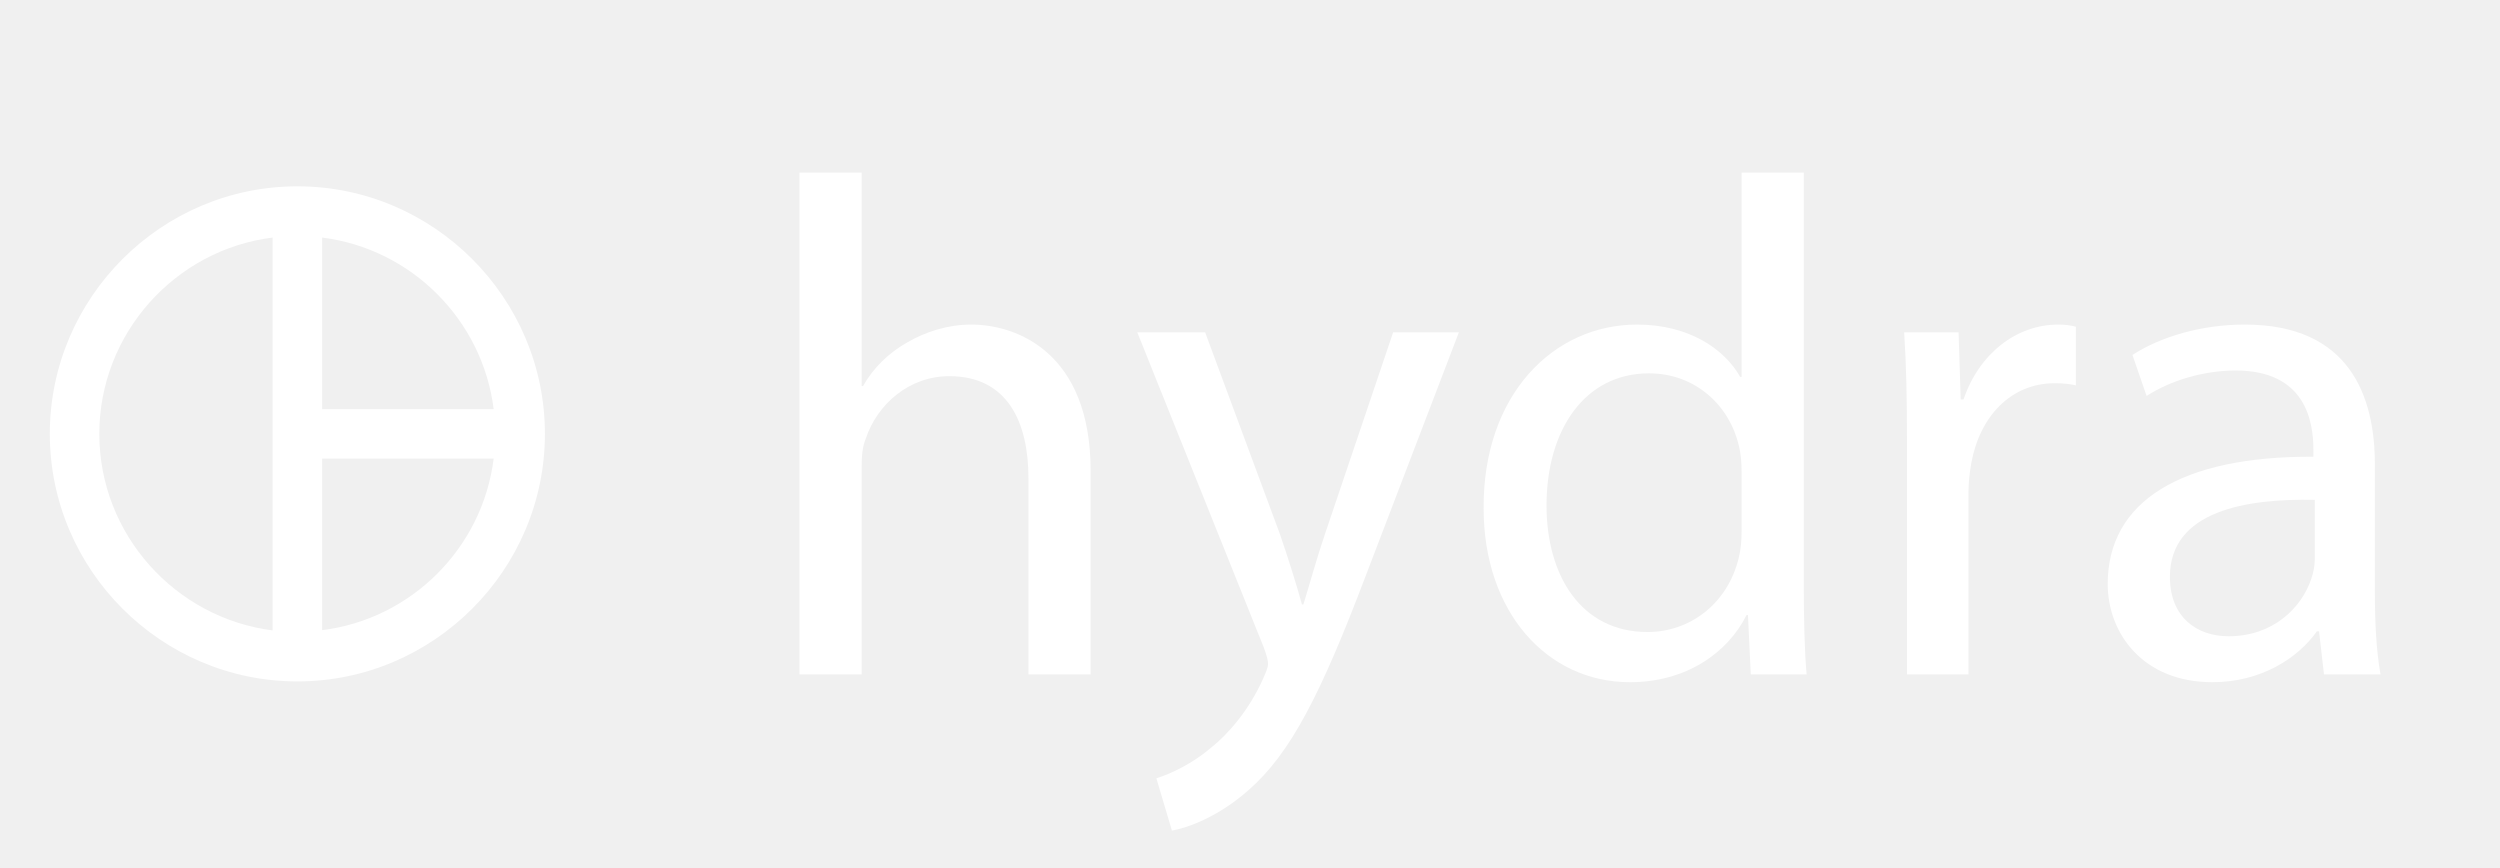
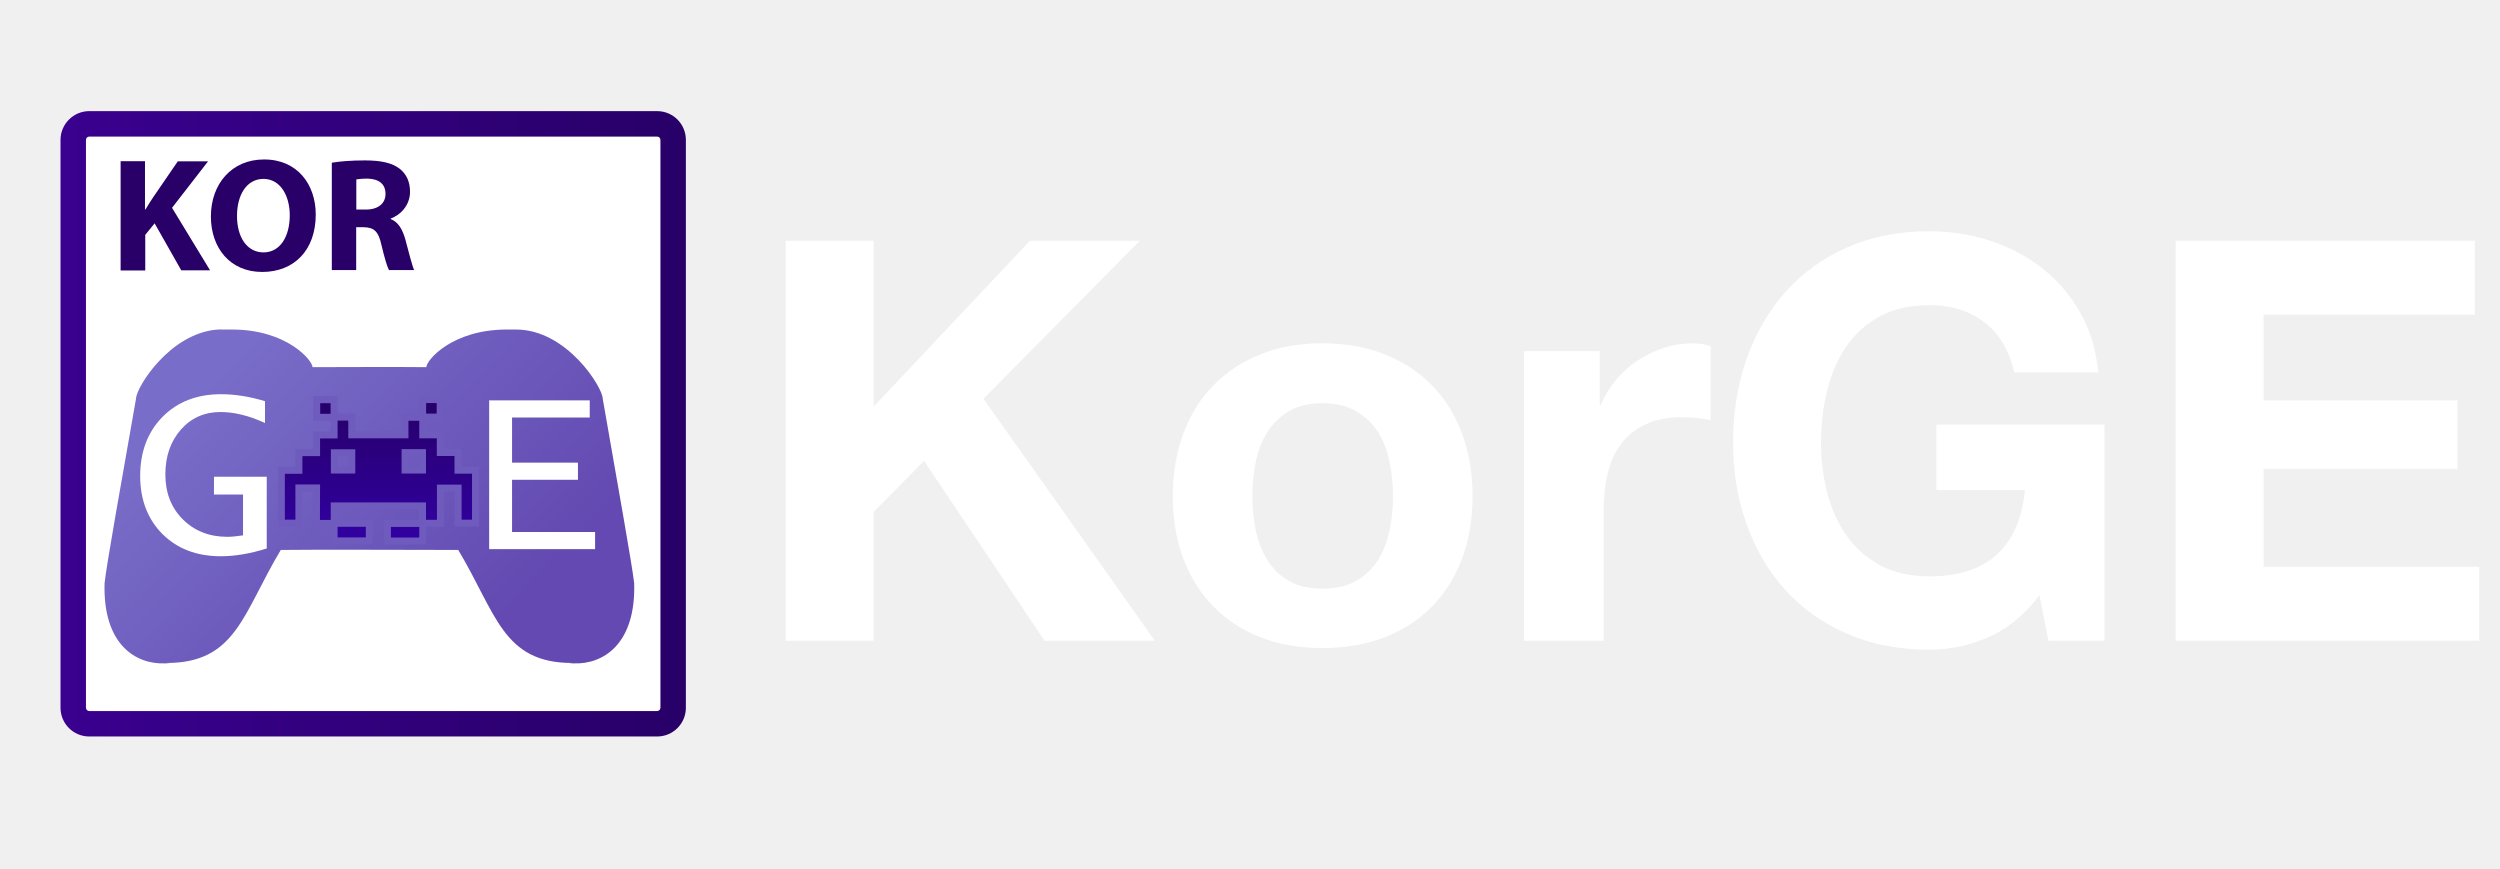
- <svg xmlns="http://www.w3.org/2000/svg" fill="#ffffff" width="357.25px" height="124px" viewBox="0 0 357.25 124">
-   <path d="M42.493,26.625C23.037,26.625,7.118,42.544,7.118,62s15.919,35.375,35.375,35.375S77.868,81.456,77.868,62 S61.949,26.625,42.493,26.625z M46.03,33.947c12.769,1.592,22.925,11.779,24.514,24.516H46.03V33.947z M14.193,62 c0-14.361,10.858-26.318,24.763-28.053v56.139C25.052,88.316,14.193,76.363,14.193,62z M46.03,90.051V65.537h24.514 C68.955,78.307,58.799,88.462,46.03,90.051z" />
-   <path d="M114.24,24.666h8.888v30.502h0.202c1.414-2.525,3.636-4.747,6.363-6.262 c2.626-1.516,5.757-2.525,9.09-2.525c6.564,0,17.068,4.04,17.068,20.906v29.088h-8.888V68.298c0-7.878-2.929-14.544-11.312-14.544 c-5.757,0-10.302,4.04-11.917,8.888c-0.505,1.212-0.606,2.525-0.606,4.242v29.491h-8.888V24.666z" />
-   <path d="M172.215,47.492l10.705,28.885c1.111,3.232,2.323,7.07,3.131,9.999h0.203 c0.908-2.929,1.918-6.666,3.131-10.2l9.695-28.684h9.393l-13.332,34.844c-6.362,16.766-10.705,25.351-16.765,30.603 c-4.343,3.838-8.686,5.354-10.908,5.757l-2.222-7.474c2.222-0.707,5.151-2.121,7.777-4.343c2.424-1.919,5.454-5.353,7.474-9.897 c0.404-0.909,0.707-1.616,0.707-2.121s-0.201-1.212-0.605-2.323l-18.079-45.045H172.215z" />
-   <path d="M257.761,24.666V83.75c0,4.343,0.101,9.292,0.404,12.625h-7.979l-0.403-8.483h-0.202 c-2.727,5.453-8.686,9.595-16.664,9.595c-11.817,0-20.907-9.999-20.907-24.846c-0.101-16.261,9.999-26.26,21.917-26.26 c7.474,0,12.523,3.535,14.745,7.474h0.202V24.666H257.761z M248.873,67.389c0-1.111-0.102-2.626-0.404-3.737 c-1.312-5.655-6.16-10.302-12.826-10.302c-9.191,0-14.645,8.08-14.645,18.887c0,9.898,4.848,18.079,14.442,18.079 c5.959,0,11.413-3.939,13.028-10.605c0.303-1.212,0.404-2.424,0.404-3.838V67.389z" />
-   <path d="M272.508,62.743c0-5.758-0.102-10.706-0.404-15.251h7.776l0.304,9.595h0.403 c2.222-6.565,7.575-10.706,13.534-10.706c1.01,0,1.717,0.102,2.524,0.303v8.383c-0.909-0.201-1.817-0.303-3.03-0.303 c-6.262,0-10.705,4.747-11.918,11.413c-0.201,1.212-0.403,2.626-0.403,4.141v26.058h-8.786V62.743z" />
-   <path d="M332.098,96.375l-0.707-6.161h-0.304c-2.727,3.838-7.979,7.272-14.948,7.272 c-9.896,0-14.947-6.969-14.947-14.039c0-11.816,10.504-18.28,29.391-18.18v-1.01c0-4.04-1.111-11.312-11.109-11.312 c-4.545,0-9.292,1.413-12.727,3.636l-2.02-5.858c4.04-2.626,9.898-4.343,16.059-4.343c14.947,0,18.584,10.201,18.584,19.998v18.28 c0,4.242,0.201,8.383,0.808,11.716H332.098z M330.784,71.429c-9.696-0.202-20.704,1.515-20.704,11.009 c0,5.757,3.838,8.483,8.383,8.483c6.362,0,10.402-4.04,11.816-8.181c0.303-0.909,0.505-1.919,0.505-2.828V71.429z" />
+ <svg xmlns="http://www.w3.org/2000/svg" version="1.1" x="0" y="0" width="357" height="124" viewBox="0, 0, 357, 124">
+   <defs>
+     <linearGradient id="Gradient_1" gradientUnits="userSpaceOnUse" x1="681.512" y1="384.144" x2="681.703" y2="384.144" gradientTransform="matrix(468, 0, 0, -468, -318939.125, 179840.109)">
+       <stop offset="0" stop-color="#3A008F" />
+       <stop offset="0" stop-color="#3A008F" />
+       <stop offset="1" stop-color="#280068" />
+     </linearGradient>
+     <linearGradient id="Gradient_2" gradientUnits="userSpaceOnUse" x1="31.202" y1="53.541" x2="69.642" y2="90.833">
+       <stop offset="0" stop-color="#786DC8" />
+       <stop offset="1" stop-color="#6349B1" />
+     </linearGradient>
+     <linearGradient id="Gradient_3" gradientUnits="userSpaceOnUse" x1="54.032" y1="77.243" x2="54.032" y2="57.053">
+       <stop offset="0" stop-color="#3200A3" />
+       <stop offset="1" stop-color="#260068" />
+     </linearGradient>
+   </defs>
+   <g id="Layer_1">
+     <g id="korge">
+       <g>
+         <g>
+           <path d="M96.126,101.06 C96.126,102.322 95.094,103.354 93.832,103.354 L12.752,103.354 C11.49,103.354 10.457,102.322 10.457,101.06 L10.457,19.98 C10.457,18.718 11.49,17.685 12.752,17.685 L93.832,17.685 C95.094,17.685 96.126,18.718 96.126,19.98 L96.126,101.06 z" fill="#FFFFFF" />
+           <path d="M96.126,101.06 L97.943,101.06 C97.943,103.335 96.107,105.171 93.832,105.171 L12.752,105.171 C10.476,105.171 8.641,103.335 8.641,101.06 L8.641,19.98 C8.641,17.704 10.495,15.868 12.752,15.868 L93.832,15.868 C96.107,15.868 97.943,17.704 97.943,19.98 L97.943,101.06 L96.126,101.06 L94.31,101.06 L94.31,19.98 C94.31,19.712 94.099,19.502 93.832,19.502 L12.752,19.502 C12.484,19.502 12.274,19.712 12.274,19.98 L12.274,101.06 C12.274,101.327 12.484,101.538 12.752,101.538 L93.832,101.538 C94.099,101.538 94.31,101.327 94.31,101.06 L96.126,101.06 z" fill="url(#Gradient_1)" />
+         </g>
+         <g>
+           <path d="M17.224,23.02 L20.704,23.02 L20.704,29.904 L20.781,29.904 C21.125,29.312 21.488,28.757 21.851,28.203 L25.389,23.039 L29.711,23.039 L24.567,29.675 L29.998,38.605 L25.886,38.605 L22.081,31.893 L20.742,33.538 L20.742,38.624 L17.224,38.624 L17.224,23.02 z" fill="#280068" />
+           <path d="M45.088,30.631 C45.088,35.737 41.99,38.835 37.439,38.835 C32.812,38.835 30.115,35.354 30.115,30.918 C30.115,26.252 33.098,22.772 37.688,22.772 C42.468,22.753 45.088,26.348 45.088,30.631 z M33.844,30.841 C33.844,33.882 35.278,36.043 37.63,36.043 C40.002,36.043 41.378,33.786 41.378,30.746 C41.378,27.954 40.04,25.544 37.611,25.544 C35.221,25.564 33.844,27.82 33.844,30.841 z" fill="#280068" />
+           <path d="M47.402,23.231 C48.53,23.039 50.213,22.906 52.087,22.906 C54.401,22.906 56.007,23.25 57.116,24.129 C58.034,24.875 58.551,25.946 58.551,27.38 C58.551,29.369 57.135,30.727 55.797,31.205 L55.797,31.281 C56.887,31.721 57.48,32.754 57.881,34.188 C58.359,35.947 58.857,37.974 59.143,38.567 L55.548,38.567 C55.3,38.127 54.917,36.865 54.458,34.934 C54.038,33.002 53.368,32.467 51.934,32.448 L50.863,32.448 L50.863,38.567 L47.383,38.567 L47.383,23.231 z M50.882,29.924 L52.259,29.924 C54.018,29.924 55.051,29.044 55.051,27.686 C55.051,26.252 54.076,25.544 52.47,25.506 C51.609,25.506 51.131,25.583 50.882,25.621 L50.882,29.924 z" fill="#280068" />
+         </g>
+       </g>
+       <path d="M31.129,47.057 C24.225,47.535 19.426,55.376 19.426,56.925 C17.15,69.871 15.238,80.484 14.932,83.295 C14.683,92.091 19.426,94.902 23.594,94.73 C24.589,94.692 24.225,94.673 23.786,94.673 C33.729,94.673 34.666,87.578 40.097,78.533 C47.306,78.457 55.644,78.533 65.435,78.533 C70.866,87.578 71.783,94.673 81.708,94.673 C81.268,94.673 80.905,94.692 81.899,94.73 C86.049,94.902 90.81,92.072 90.562,83.295 C90.237,80.484 88.324,69.871 86.068,56.925 C86.068,55.337 80.943,47.057 73.696,47.057 C72.663,47.057 74.021,47.057 72.376,47.057 C64.536,47.057 60.884,51.456 60.884,52.431 C55.472,52.373 49.812,52.431 44.629,52.431 C44.629,51.475 40.977,47.057 33.137,47.057 C31.492,47.057 32.85,47.057 31.817,47.057 C31.588,47.057 31.358,47.038 31.129,47.057 L31.129,47.057 z" fill="url(#Gradient_2)" id="path5608" />
+       <path d="M37.841,57.288 L37.841,60.405 C35.565,59.353 33.443,58.837 31.473,58.837 C29.197,58.837 27.304,59.678 25.832,61.342 C24.359,63.025 23.614,65.147 23.614,67.748 C23.614,70.349 24.436,72.49 26.099,74.154 C27.763,75.818 29.886,76.659 32.467,76.659 C33.06,76.659 33.806,76.583 34.705,76.449 L34.705,70.616 L30.555,70.616 L30.555,68.073 L38.089,68.073 L38.089,78.323 C35.776,79.05 33.596,79.432 31.53,79.432 C28.107,79.432 25.335,78.38 23.193,76.258 C21.089,74.135 20.019,71.362 20.019,67.978 C20.019,64.497 21.089,61.686 23.212,59.525 C25.354,57.364 28.126,56.294 31.569,56.294 C33.519,56.294 35.623,56.619 37.841,57.288 z" fill="#FFFFFF" />
+       <path d="M69.852,78.418 L69.852,57.173 L84.213,57.173 L84.213,59.621 L73.122,59.621 L73.122,66.065 L82.53,66.065 L82.53,68.513 L73.122,68.513 L73.122,75.971 L84.978,75.971 L84.978,78.418 L69.852,78.418 z" fill="#FFFFFF" />
+       <g>
+         <path d="M45.206,69.682 C44.326,69.682 43.523,69.682 42.682,69.682 C42.682,71.365 42.682,73.029 42.682,74.711 C41.821,74.711 40.999,74.711 40.177,74.711 C40.177,72.206 40.177,69.682 40.177,67.158 C40.999,67.158 41.821,67.158 42.682,67.158 C42.682,66.298 42.682,65.475 42.682,64.634 C43.542,64.634 44.345,64.634 45.206,64.634 C45.206,63.773 45.206,62.951 45.206,62.11 C46.066,62.11 46.889,62.11 47.711,62.11 C47.711,61.268 47.711,60.446 47.711,59.586 C46.889,59.586 46.066,59.586 45.225,59.586 C45.225,58.725 45.225,57.922 45.225,57.08 C46.047,57.08 46.85,57.08 47.711,57.08 C47.711,57.903 47.711,58.725 47.711,59.566 C48.571,59.566 49.394,59.566 50.235,59.566 C50.235,60.427 50.235,61.249 50.235,62.091 C52.778,62.091 55.283,62.091 57.827,62.091 C57.827,61.268 57.827,60.446 57.827,59.586 C58.687,59.586 59.49,59.586 60.351,59.586 C60.351,58.725 60.351,57.903 60.351,57.061 C61.211,57.061 62.034,57.061 62.856,57.061 C62.856,57.903 62.856,58.725 62.856,59.566 C62.034,59.566 61.211,59.566 60.37,59.566 C60.37,60.408 60.37,61.23 60.37,62.091 C61.192,62.091 62.015,62.091 62.875,62.091 C62.875,62.951 62.875,63.773 62.875,64.615 C63.736,64.615 64.558,64.615 65.399,64.615 C65.399,65.475 65.399,66.298 65.399,67.139 C66.241,67.139 67.063,67.139 67.904,67.139 C67.904,69.682 67.904,72.187 67.904,74.711 C67.082,74.711 66.279,74.711 65.418,74.711 C65.418,73.048 65.418,71.384 65.418,69.701 C64.558,69.701 63.755,69.701 62.894,69.701 C62.894,71.365 62.894,73.029 62.894,74.731 C62.034,74.731 61.231,74.731 60.37,74.731 C60.37,75.591 60.37,76.413 60.37,77.255 C58.668,77.255 57.004,77.255 55.322,77.255 C55.322,76.433 55.322,75.591 55.322,74.75 C57.004,74.75 58.649,74.75 60.332,74.75 C60.332,73.908 60.332,73.086 60.332,72.245 C56.144,72.245 51.956,72.245 47.73,72.245 C47.73,73.067 47.73,73.889 47.73,74.731 C49.394,74.731 51.057,74.731 52.74,74.731 C52.74,75.591 52.74,76.394 52.74,77.236 C51.076,77.236 49.413,77.236 47.711,77.236 C47.711,76.413 47.711,75.591 47.711,74.75 C46.85,74.75 46.047,74.75 45.187,74.75 C45.206,73.048 45.206,71.384 45.206,69.682 z M50.235,64.653 C49.375,64.653 48.552,64.653 47.749,64.653 C47.749,65.494 47.749,66.298 47.749,67.12 C48.59,67.12 49.413,67.12 50.235,67.12 C50.235,66.278 50.235,65.475 50.235,64.653 z M57.846,67.12 C58.687,67.12 59.509,67.12 60.332,67.12 C60.332,66.278 60.332,65.456 60.332,64.634 C59.49,64.634 58.687,64.634 57.846,64.634 C57.846,65.475 57.846,66.278 57.846,67.12 z" fill="url(#Gradient_3)" />
+         <path d="M45.206,69.682 C44.326,69.682 43.523,69.682 42.682,69.682 C42.682,71.365 42.682,73.029 42.682,74.711 C41.821,74.711 40.999,74.711 40.177,74.711 C40.177,72.206 40.177,69.682 40.177,67.158 C40.999,67.158 41.821,67.158 42.682,67.158 C42.682,66.298 42.682,65.475 42.682,64.634 C43.542,64.634 44.345,64.634 45.206,64.634 C45.206,63.773 45.206,62.951 45.206,62.11 C46.066,62.11 46.889,62.11 47.711,62.11 C47.711,61.268 47.711,60.446 47.711,59.586 C46.889,59.586 46.066,59.586 45.225,59.586 C45.225,58.725 45.225,57.922 45.225,57.08 C46.047,57.08 46.85,57.08 47.711,57.08 C47.711,57.903 47.711,58.725 47.711,59.566 C48.571,59.566 49.394,59.566 50.235,59.566 C50.235,60.427 50.235,61.249 50.235,62.091 C52.778,62.091 55.283,62.091 57.827,62.091 C57.827,61.268 57.827,60.446 57.827,59.586 C58.687,59.586 59.49,59.586 60.351,59.586 C60.351,58.725 60.351,57.903 60.351,57.061 C61.211,57.061 62.034,57.061 62.856,57.061 C62.856,57.903 62.856,58.725 62.856,59.566 C62.034,59.566 61.211,59.566 60.37,59.566 C60.37,60.408 60.37,61.23 60.37,62.091 C61.192,62.091 62.015,62.091 62.875,62.091 C62.875,62.951 62.875,63.773 62.875,64.615 C63.736,64.615 64.558,64.615 65.399,64.615 C65.399,65.475 65.399,66.298 65.399,67.139 C66.241,67.139 67.063,67.139 67.904,67.139 C67.904,69.682 67.904,72.187 67.904,74.711 C67.082,74.711 66.279,74.711 65.418,74.711 C65.418,73.048 65.418,71.384 65.418,69.701 C64.558,69.701 63.755,69.701 62.894,69.701 C62.894,71.365 62.894,73.029 62.894,74.731 C62.034,74.731 61.231,74.731 60.37,74.731 C60.37,75.591 60.37,76.413 60.37,77.255 C58.668,77.255 57.004,77.255 55.322,77.255 C55.322,76.433 55.322,75.591 55.322,74.75 C57.004,74.75 58.649,74.75 60.332,74.75 C60.332,73.908 60.332,73.086 60.332,72.245 C56.144,72.245 51.956,72.245 47.73,72.245 C47.73,73.067 47.73,73.889 47.73,74.731 C49.394,74.731 51.057,74.731 52.74,74.731 C52.74,75.591 52.74,76.394 52.74,77.236 C51.076,77.236 49.413,77.236 47.711,77.236 C47.711,76.413 47.711,75.591 47.711,74.75 C46.85,74.75 46.047,74.75 45.187,74.75 C45.206,73.048 45.206,71.384 45.206,69.682 z M50.235,64.653 C49.375,64.653 48.552,64.653 47.749,64.653 C47.749,65.494 47.749,66.298 47.749,67.12 C48.59,67.12 49.413,67.12 50.235,67.12 C50.235,66.278 50.235,65.475 50.235,64.653 z M57.846,67.12 C58.687,67.12 59.509,67.12 60.332,67.12 C60.332,66.278 60.332,65.456 60.332,64.634 C59.49,64.634 58.687,64.634 57.846,64.634 C57.846,65.475 57.846,66.278 57.846,67.12 z" fill-opacity="0" stroke="#6E5BBD" stroke-width="1" />
+       </g>
+     </g>
+     <path d="M112.2,34.38 L112.2,91.5 L124.76,91.5 L124.76,73.1 L131.96,65.82 L149.16,91.5 L164.92,91.5 L140.44,56.94 L162.76,34.38 L147.08,34.38 L124.76,58.06 L124.76,34.38 z" fill="#FFFFFF" />
+     <path d="M178.84,70.86 Q178.84,68.38 179.32,65.98 Q179.8,63.58 180.96,61.74 Q182.12,59.9 184.04,58.74 Q185.96,57.58 188.84,57.58 Q191.72,57.58 193.68,58.74 Q195.64,59.9 196.8,61.74 Q197.96,63.58 198.44,65.98 Q198.92,68.38 198.92,70.86 Q198.92,73.34 198.44,75.7 Q197.96,78.06 196.8,79.94 Q195.64,81.82 193.68,82.94 Q191.72,84.06 188.84,84.06 Q185.96,84.06 184.04,82.94 Q182.12,81.82 180.96,79.94 Q179.8,78.06 179.32,75.7 Q178.84,73.34 178.84,70.86 z M167.48,70.86 Q167.48,75.82 169,79.82 Q170.52,83.82 173.32,86.66 Q176.12,89.5 180.04,91.02 Q183.96,92.54 188.84,92.54 Q193.72,92.54 197.68,91.02 Q201.64,89.5 204.44,86.66 Q207.24,83.82 208.76,79.82 Q210.28,75.82 210.28,70.86 Q210.28,65.9 208.76,61.86 Q207.24,57.82 204.44,54.98 Q201.64,52.14 197.68,50.58 Q193.72,49.02 188.84,49.02 Q183.96,49.02 180.04,50.58 Q176.12,52.14 173.32,54.98 Q170.52,57.82 169,61.86 Q167.48,65.9 167.48,70.86 z" fill="#FFFFFF" />
+     <path d="M217.64,50.14 L217.64,91.5 L229,91.5 L229,72.86 Q229,70.06 229.56,67.66 Q230.12,65.26 231.44,63.46 Q232.76,61.66 234.92,60.62 Q237.08,59.58 240.2,59.58 Q241.24,59.58 242.36,59.7 Q243.48,59.82 244.28,59.98 L244.28,49.42 Q242.92,49.02 241.8,49.02 Q239.64,49.02 237.64,49.66 Q235.64,50.3 233.88,51.46 Q232.12,52.62 230.76,54.26 Q229.4,55.9 228.6,57.82 L228.44,57.82 L228.44,50.14 z" fill="#FFFFFF" />
+     <path d="M291.24,85.02 L292.52,91.5 L300.52,91.5 L300.52,60.62 L276.52,60.62 L276.52,69.98 L289.16,69.98 Q288.6,75.98 285.2,79.14 Q281.8,82.3 275.56,82.3 Q271.32,82.3 268.36,80.66 Q265.4,79.02 263.56,76.3 Q261.72,73.58 260.88,70.18 Q260.04,66.78 260.04,63.18 Q260.04,59.42 260.88,55.9 Q261.72,52.38 263.56,49.62 Q265.4,46.86 268.36,45.22 Q271.32,43.58 275.56,43.58 Q280.12,43.58 283.32,45.98 Q286.52,48.38 287.64,53.18 L299.64,53.18 Q299.16,48.3 297,44.54 Q294.84,40.78 291.52,38.22 Q288.2,35.66 284.08,34.34 Q279.96,33.02 275.56,33.02 Q269,33.02 263.76,35.34 Q258.52,37.66 254.92,41.74 Q251.32,45.82 249.4,51.3 Q247.48,56.78 247.48,63.18 Q247.48,69.42 249.4,74.82 Q251.32,80.22 254.92,84.22 Q258.52,88.22 263.76,90.5 Q269,92.78 275.56,92.78 Q279.72,92.78 283.8,91.06 Q287.88,89.34 291.24,85.02 z" fill="#FFFFFF" />
+     <path d="M310.68,34.38 L310.68,91.5 L354.04,91.5 L354.04,80.94 L323.24,80.94 L323.24,66.94 L350.92,66.94 L350.92,57.18 L323.24,57.18 L323.24,44.94 L353.4,44.94 L353.4,34.38 z" fill="#FFFFFF" />
+   </g>
</svg>
